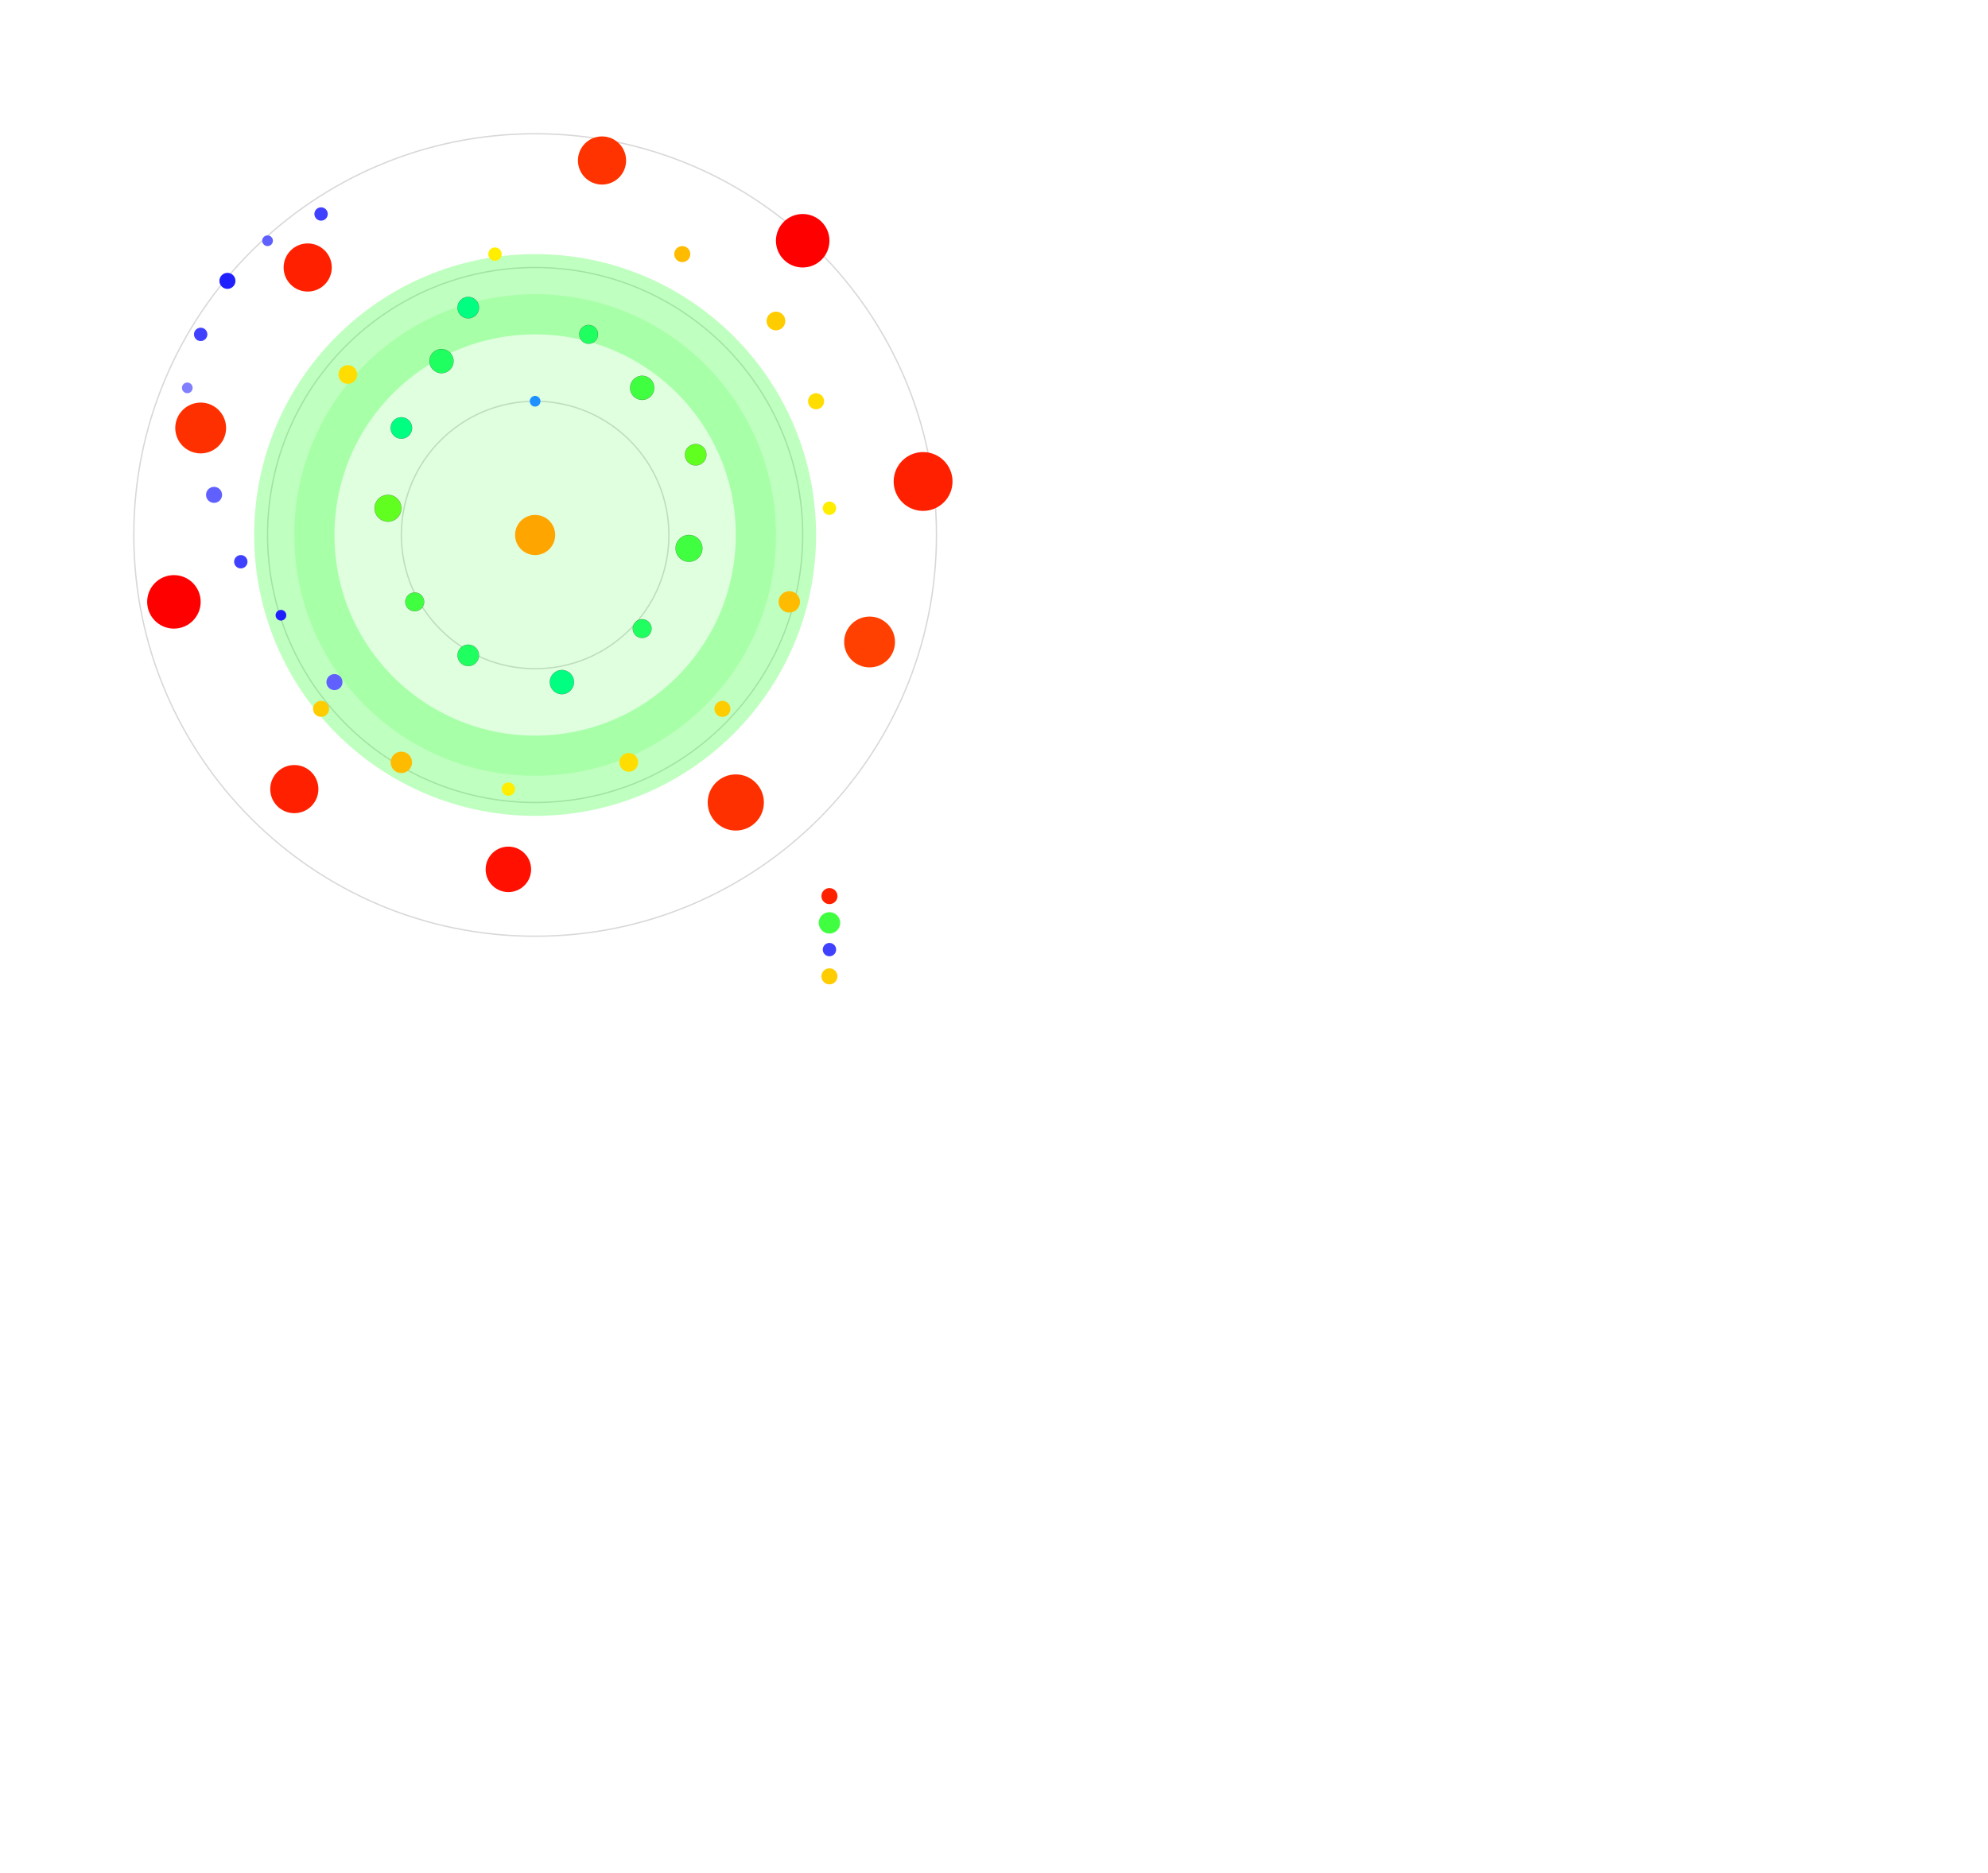
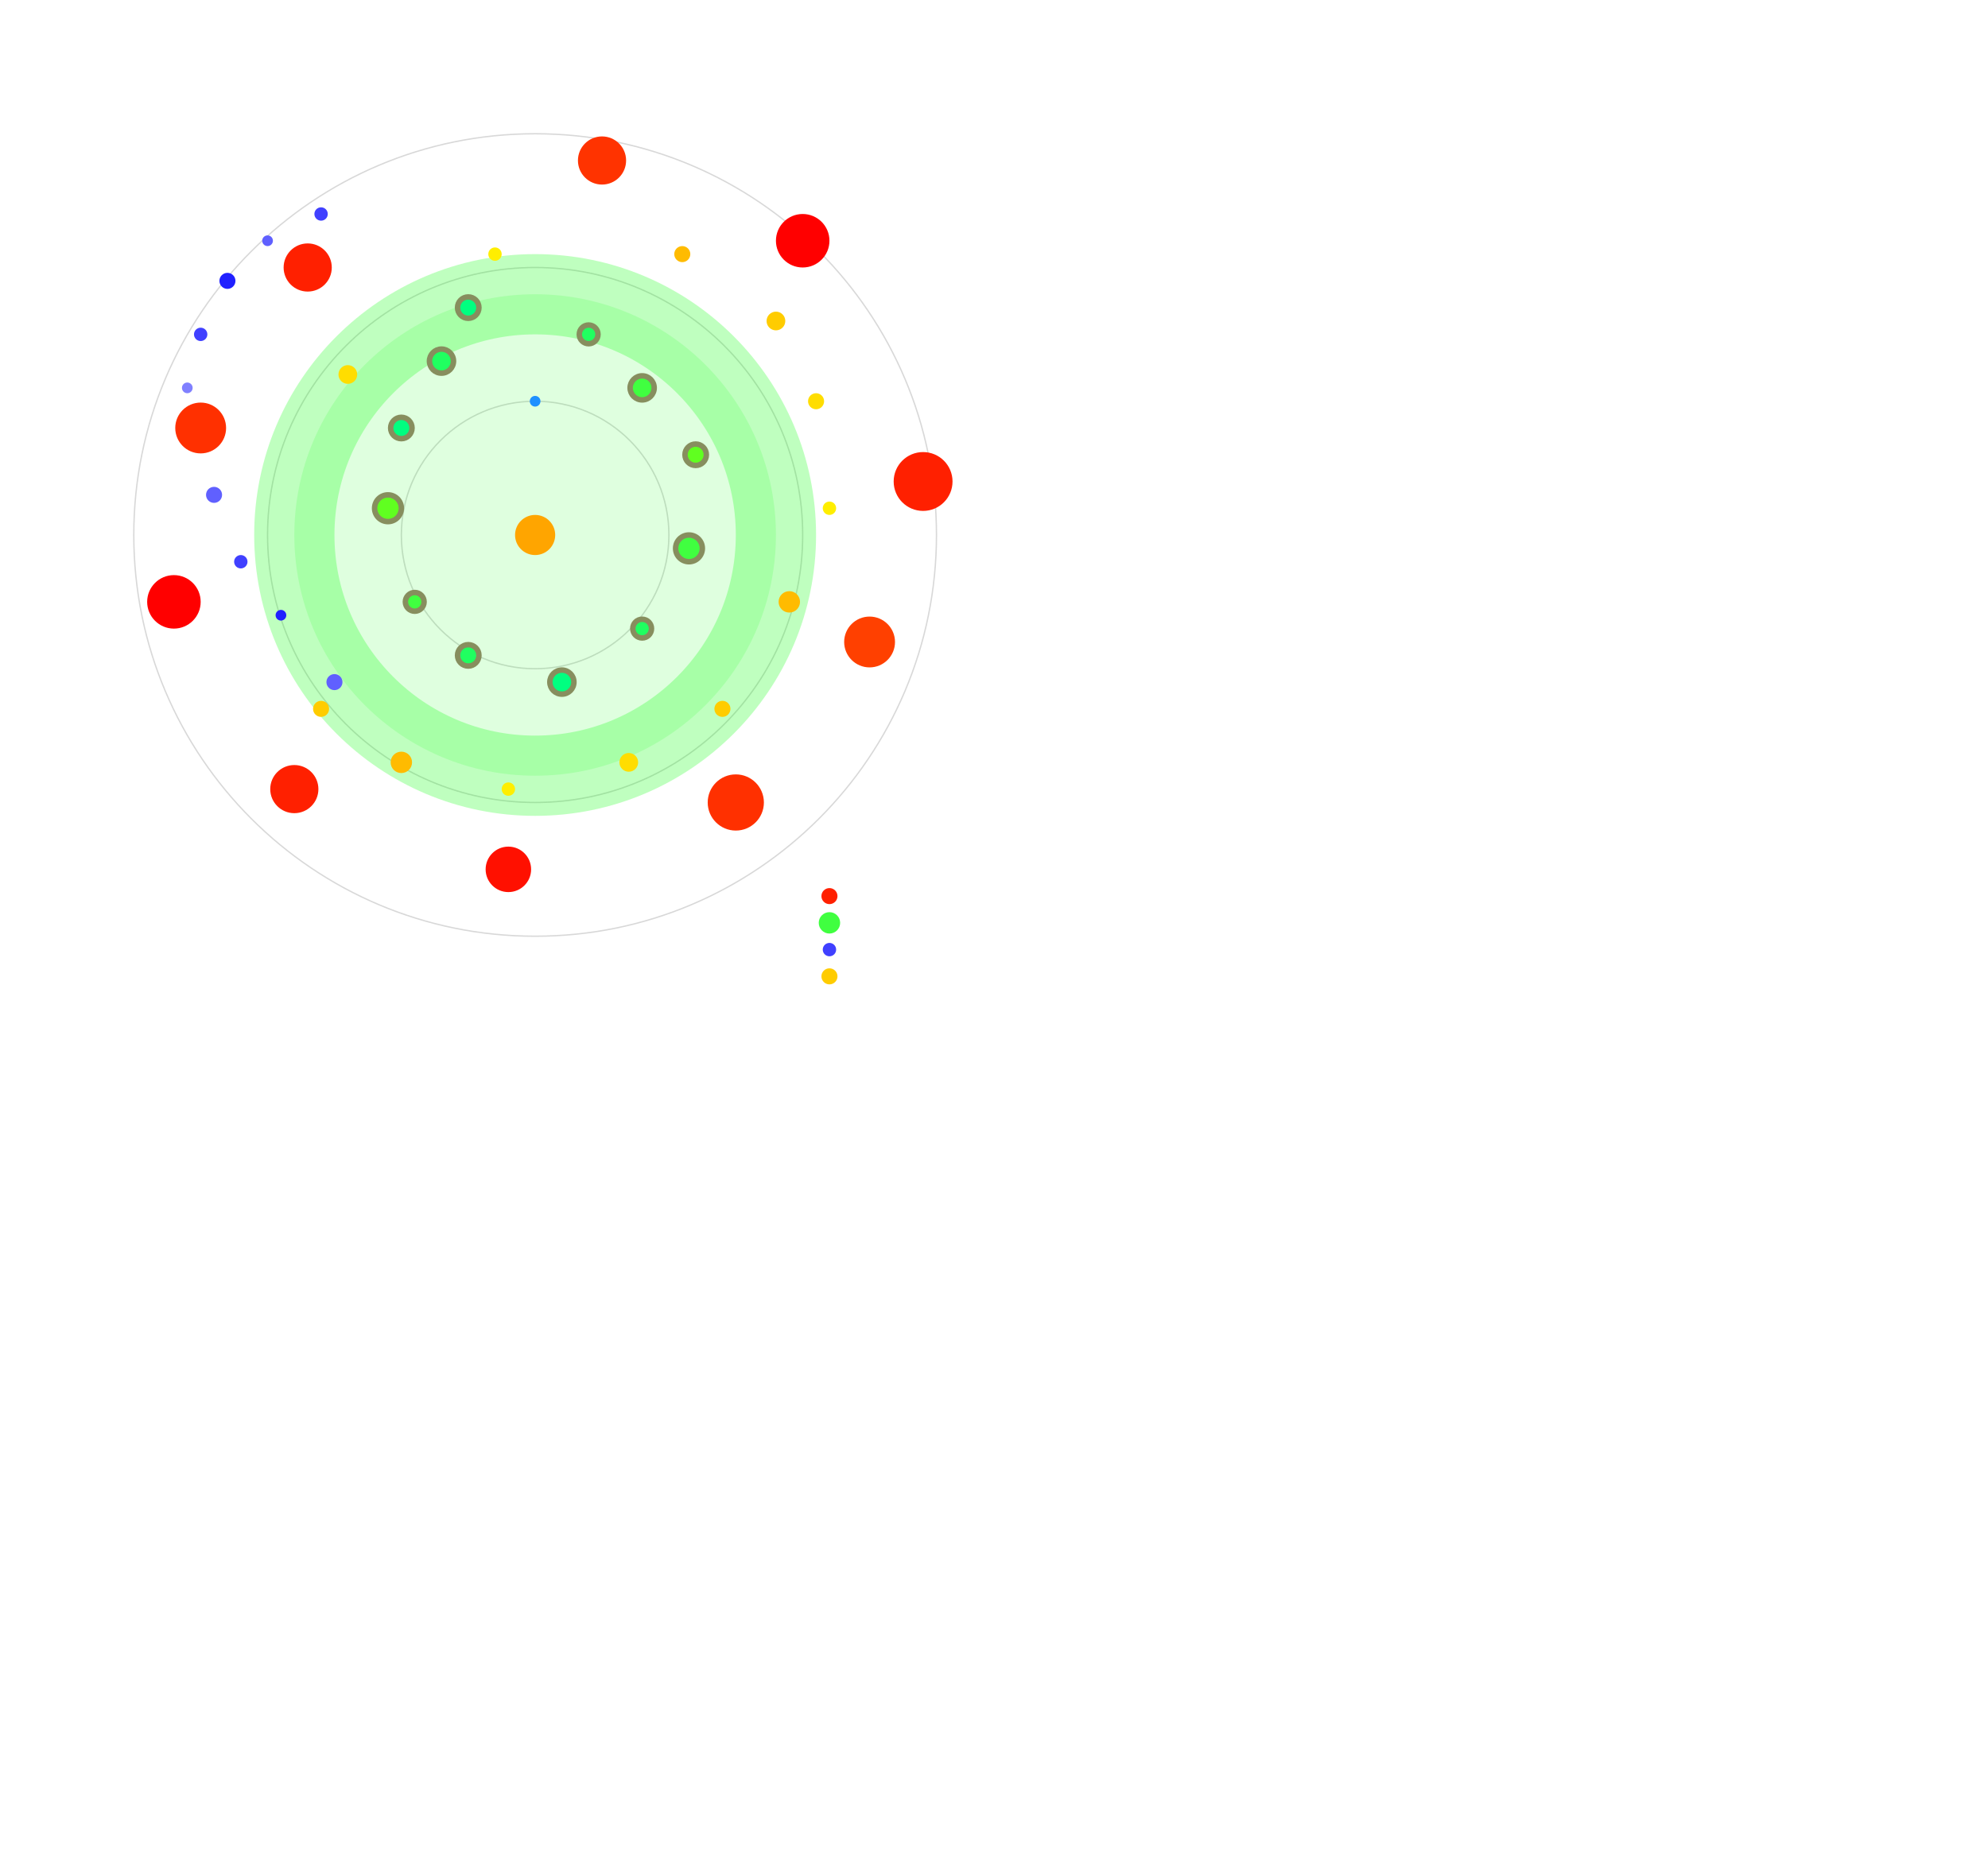
<svg xmlns="http://www.w3.org/2000/svg" height="1400" id="svg" tag_name="svg" width="1486">
  <g id="g_1" stroke="#33333330" stroke-width="1" tag_name="svg/g_1">
    <circle cx="400" cy="400" fill="none" id="circle_52" r="100" tag_name="svg/g_1/circle_52" />
    <circle cx="400" cy="400" fill="none" id="circle_51" r="200" tag_name="svg/g_1/circle_51" />
    <circle cx="400" cy="400" fill="none" id="circle_50" r="300" tag_name="svg/g_1/circle_50" />
    <circle class="reveliobad_1  reveliogood_9 reveliobad_3" cx="400" cy="400" fill="#00ff0020" id="circle_49" r="180" stroke="#00ff0040" stroke-width="60" tag_name="svg/g_1/circle_49" />
  </g>
  <circle cx="400" cy="400" fill="orange" id="circle_48" r="15" tag_name="svg/circle_48">
    <animate attributeName="r" dur="4s" id="animate" repeatCount="indefinite" tag_name="svg/circle_48/animate" values="15;17;15" />
  </circle>
  <circle cx="400" cy="300" fill="#1E90FF" id="circle_47" r="4" stroke-width="1" tag_name="svg/circle_47" />
  <circle class="reveliogood reveliobad_1  reveliobad_2 reveliobad_3" cx="450" cy="120" fill="#ff3300" id="circle_46" r="18" tag_name="svg/circle_46" />
  <circle class="reveliogood  reveliobad_2" cx="600" cy="180" fill="#ff0000" id="circle_45" r="20" tag_name="svg/circle_45" />
  <circle class="reveliogood " cx="690" cy="360" fill="#ff2000" id="circle_44" r="22" tag_name="svg/circle_44" />
  <circle class="reveliogood reveliobad_1 reveliobad_3" cx="650" cy="480" fill="#ff4000" id="circle_43" r="19" tag_name="svg/circle_43" />
  <circle class="reveliogood " cx="550" cy="600" fill="#ff3000" id="circle_42" r="21" tag_name="svg/circle_42" />
  <circle class="reveliogood " cx="380" cy="650" fill="#ff1000" id="circle_41" r="17" tag_name="svg/circle_41" />
  <circle class="reveliogood reveliobad_1  reveliobad_2 reveliobad_3" cx="220" cy="590" fill="#ff2000" id="circle_40" r="18" tag_name="svg/circle_40" />
  <circle class="reveliogood reveliobad_1 reveliobad_3" cx="130" cy="450" fill="#ff0000" id="circle_39" r="20" tag_name="svg/circle_39" />
  <circle class="reveliogood reveliobad_1 reveliobad_3" cx="150" cy="320" fill="#ff3000" id="circle_38" r="19" tag_name="svg/circle_38" />
  <circle class="reveliogood reveliobad_1 reveliobad_3" cx="230" cy="200" fill="#ff2000" id="circle_37" r="18" tag_name="svg/circle_37" />
-   <circle class="reveliogood_2 reveliogood_X_1 reveliogood_9 reveliobad_4" cx="350" cy="230" fill="#00ff80" id="circle_36" r="8" stroke="rgb(0,0,0)" stroke-width="0.1" tag_name="svg/circle_36" />
-   <circle class="reveliogood_2 reveliogood_X_1 reveliogood_9 reveliobad_4" cx="440" cy="250" fill="#20ff60" id="circle_35" r="7" stroke="rgb(0,0,0)" stroke-width="0.1" tag_name="svg/circle_35" />
-   <circle class="reveliogood_2 reveliogood_X_1 reveliogood_9 reveliobad_4" cx="480" cy="290" fill="#40ff40" id="circle_34" r="9" stroke="rgb(0,0,0)" stroke-width="0.1" tag_name="svg/circle_34" />
-   <circle class="reveliogood_2 reveliogood_X_1 reveliogood_9 reveliobad_4" cx="520" cy="340" fill="#60ff20" id="circle_33" r="8" stroke="rgb(0,0,0)" stroke-width="0.1" tag_name="svg/circle_33" />
-   <circle class="reveliogood_2 reveliogood_X_1 reveliogood_9 reveliobad_4" cx="515" cy="410" fill="#40ff40" id="circle_32" r="10" stroke="rgb(0,0,0)" stroke-width="0.1" tag_name="svg/circle_32" />
-   <circle class="reveliogood_2 reveliogood_X_1 reveliogood_9 reveliobad_3 reveliobad_4" cx="480" cy="470" fill="#20ff60" id="circle_31" r="7" stroke="rgb(0,0,0)" stroke-width="0.1" tag_name="svg/circle_31" />
-   <circle class="reveliogood_2 reveliogood_X_1 reveliogood_9 reveliobad_3 reveliobad_4" cx="420" cy="510" fill="#00ff80" id="circle_30" r="9" stroke="rgb(0,0,0)" stroke-width="0.1" tag_name="svg/circle_30" />
-   <circle class="reveliogood_2 reveliogood_X_1 reveliogood_9 reveliobad_4" cx="350" cy="490" fill="#20ff60" id="circle_29" r="8" stroke="rgb(0,0,0)" stroke-width="0.1" tag_name="svg/circle_29" />
-   <circle class="reveliogood_2 reveliogood_X_1 reveliogood_9 reveliobad_4" cx="310" cy="450" fill="#40ff40" id="circle_28" r="7" stroke="rgb(0,0,0)" stroke-width="0.1" tag_name="svg/circle_28" />
-   <circle class="reveliogood_2 reveliogood_X_1 reveliogood_9 reveliobad_4" cx="290" cy="380" fill="#60ff20" id="circle_27" r="10" stroke="rgb(0,0,0)" stroke-width="0.1" tag_name="svg/circle_27" />
-   <circle class="reveliogood_2 reveliogood_X_1 reveliogood_9 reveliobad_3 reveliobad_4" cx="300" cy="320" fill="#00ff80" id="circle_26" r="8" stroke="rgb(0,0,0)" stroke-width="0.1" tag_name="svg/circle_26" />
-   <circle class="reveliogood_2 reveliogood_X_1 reveliogood_9" cx="330" cy="270" fill="#20ff60" id="circle_25" r="9" stroke="rgb(0,0,0)" stroke-width="0.1" tag_name="svg/circle_25" />
+   <circle class="reveliogood_2 reveliogood_X_1 reveliogood_9 reveliobad_4 reveliogood_10 reveliogood_11" cx="350" cy="230" fill="#00ff80" id="circle_36" r="8" stroke="rgb(135, 142, 94)" stroke-width="4.1" tag_name="svg/circle_36" />
+   <circle class="reveliogood_2 reveliogood_X_1 reveliogood_9 reveliobad_4 reveliogood_10 reveliogood_11" cx="440" cy="250" fill="#20ff60" id="circle_35" r="7" stroke="rgb(135, 142, 94)" stroke-width="4.1" tag_name="svg/circle_35" />
+   <circle class="reveliogood_2 reveliogood_X_1 reveliogood_9 reveliobad_4 reveliogood_10 reveliogood_11" cx="480" cy="290" fill="#40ff40" id="circle_34" r="9" stroke="rgb(135, 142, 94)" stroke-width="4.1" tag_name="svg/circle_34" />
+   <circle class="reveliogood_2 reveliogood_X_1 reveliogood_9 reveliobad_4 reveliogood_10 reveliogood_11" cx="520" cy="340" fill="#60ff20" id="circle_33" r="8" stroke="rgb(135, 142, 94)" stroke-width="4.1" tag_name="svg/circle_33" />
+   <circle class="reveliogood_2 reveliogood_X_1 reveliogood_9 reveliobad_4 reveliogood_10 reveliogood_11" cx="515" cy="410" fill="#40ff40" id="circle_32" r="10" stroke="rgb(135, 142, 94)" stroke-width="4.1" tag_name="svg/circle_32" />
+   <circle class="reveliogood_2 reveliogood_X_1 reveliogood_9 reveliobad_3 reveliobad_4 reveliogood_10 reveliogood_11" cx="480" cy="470" fill="#20ff60" id="circle_31" r="7" stroke="rgb(135, 142, 94)" stroke-width="4.1" tag_name="svg/circle_31" />
+   <circle class="reveliogood_2 reveliogood_X_1 reveliogood_9 reveliobad_3 reveliobad_4 reveliogood_10 reveliogood_11" cx="420" cy="510" fill="#00ff80" id="circle_30" r="9" stroke="rgb(135, 142, 94)" stroke-width="4.1" tag_name="svg/circle_30" />
+   <circle class="reveliogood_2 reveliogood_X_1 reveliogood_9 reveliobad_4 reveliogood_10 reveliogood_11" cx="350" cy="490" fill="#20ff60" id="circle_29" r="8" stroke="rgb(135, 142, 94)" stroke-width="4.1" tag_name="svg/circle_29" />
+   <circle class="reveliogood_2 reveliogood_X_1 reveliogood_9 reveliobad_4 reveliogood_10 reveliogood_11" cx="310" cy="450" fill="#40ff40" id="circle_28" r="7" stroke="rgb(135, 142, 94)" stroke-width="4.1" tag_name="svg/circle_28" />
+   <circle class="reveliogood_2 reveliogood_X_1 reveliogood_9 reveliobad_4 reveliogood_10 reveliogood_11" cx="290" cy="380" fill="#60ff20" id="circle_27" r="10" stroke="rgb(135, 142, 94)" stroke-width="4.1" tag_name="svg/circle_27" />
+   <circle class="reveliogood_2 reveliogood_X_1 reveliogood_9 reveliobad_3 reveliobad_4 reveliogood_10 reveliogood_11" cx="300" cy="320" fill="#00ff80" id="circle_26" r="8" stroke="rgb(135, 142, 94)" stroke-width="4.1" tag_name="svg/circle_26" />
+   <circle class="reveliogood_2 reveliogood_X_1 reveliogood_9 reveliogood_10 reveliogood_11" cx="330" cy="270" fill="#20ff60" id="circle_25" r="9" stroke="rgb(135, 142, 94)" stroke-width="4.1" tag_name="svg/circle_25" />
  <circle class="reveliogood_7" cx="240" cy="160" fill="#4040ff" id="circle_24" r="5" tag_name="svg/circle_24" />
  <circle class="reveliogood_7" cx="200" cy="180" fill="#6060ff" id="circle_23" r="4" tag_name="svg/circle_23" />
  <circle class="reveliogood_7" cx="170" cy="210" fill="#2020ff" id="circle_22" r="6" tag_name="svg/circle_22" />
  <circle class="reveliogood_7 reveliobad_1" cx="150" cy="250" fill="#4040ff" id="circle_21" r="5" tag_name="svg/circle_21" />
  <circle class="reveliogood_7 reveliobad_1" cx="140" cy="290" fill="#8080ff" id="circle_20" r="4" tag_name="svg/circle_20" />
  <circle class="reveliogood_8 reveliobad_1" cx="160" cy="370" fill="#6060ff" id="circle_19" r="6" tag_name="svg/circle_19" />
  <circle class="reveliogood_8" cx="180" cy="420" fill="#4040ff" id="circle_18" r="5" tag_name="svg/circle_18" />
  <circle class="reveliogood_8" cx="210" cy="460" fill="#2020ff" id="circle_17" r="4" tag_name="svg/circle_17" />
  <circle class="reveliogood_8" cx="250" cy="510" fill="#6060ff" id="circle_16" r="6" tag_name="svg/circle_16" />
  <circle class="reveliogood_5" cx="580" cy="240" fill="#ffcc00" id="circle_15" r="7" tag_name="svg/circle_15" />
  <circle class="reveliogood_5" cx="610" cy="300" fill="#ffdd00" id="circle_14" r="6" tag_name="svg/circle_14" />
  <circle class="reveliogood_5" cx="620" cy="380" fill="#ffee00" id="circle_13" r="5" tag_name="svg/circle_13" />
  <circle class="reveliogood_5" cx="590" cy="450" fill="#ffbb00" id="circle_12" r="8" tag_name="svg/circle_12" />
  <circle class="reveliogood_5" cx="540" cy="530" fill="#ffcc00" id="circle_11" r="6" tag_name="svg/circle_11" />
  <circle class="reveliogood_5" cx="470" cy="570" fill="#ffdd00" id="circle_10" r="7" tag_name="svg/circle_10" />
  <circle class="reveliogood_5" cx="380" cy="590" fill="#ffee00" id="circle_9" r="5" tag_name="svg/circle_9" />
  <circle class="reveliogood_5" cx="300" cy="570" fill="#ffbb00" id="circle_8" r="8" tag_name="svg/circle_8" />
  <circle class="reveliogood_5" cx="240" cy="530" fill="#ffcc00" id="circle_7" r="6" tag_name="svg/circle_7" />
  <circle class="reveliogood_5" cx="260" cy="280" fill="#ffdd00" id="circle_6" r="7" tag_name="svg/circle_6" />
  <circle class="reveliogood_5" cx="370" cy="190" fill="#ffee00" id="circle_5" r="5" tag_name="svg/circle_5" />
  <circle class="reveliogood_5" cx="510" cy="190" fill="#ffbb00" id="circle_4" r="6" tag_name="svg/circle_4" />
  <circle class="reveliobad_2" cx="620" cy="670" fill="#ff2000" id="circle_3" r="6" tag_name="svg/circle_3" />
  <circle class="reveliobad_4 reveliogood_X_1" cx="620" cy="690" fill="#40ff40" id="circle_2" r="8" tag_name="svg/circle_2" />
  <circle cx="620" cy="710" fill="#4040ff" id="circle_1" r="5" tag_name="svg/circle_1" />
  <circle cx="620" cy="730" fill="#ffcc00" id="circle" r="6" tag_name="svg/circle" />
</svg>
